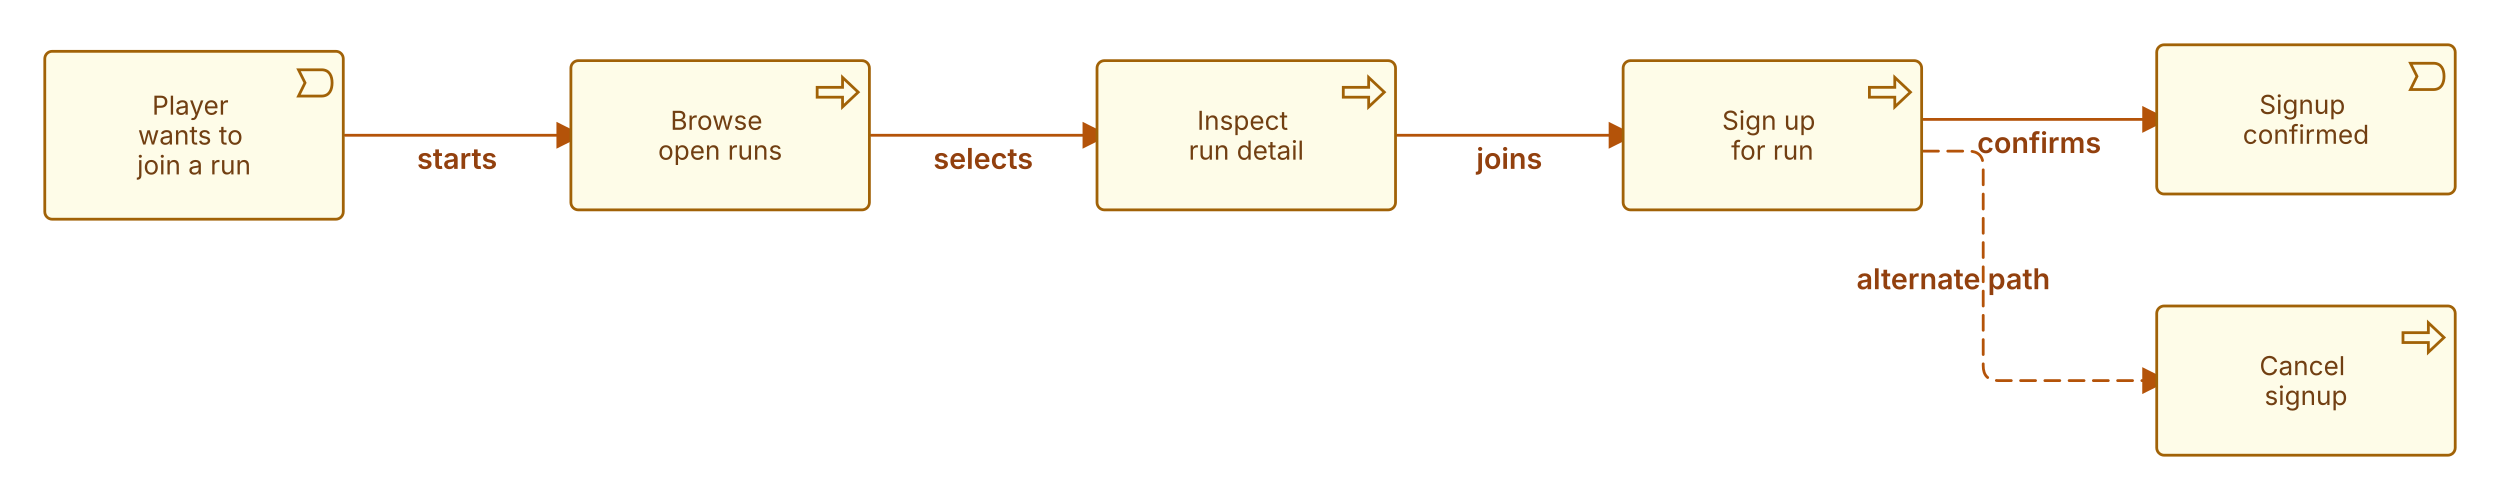
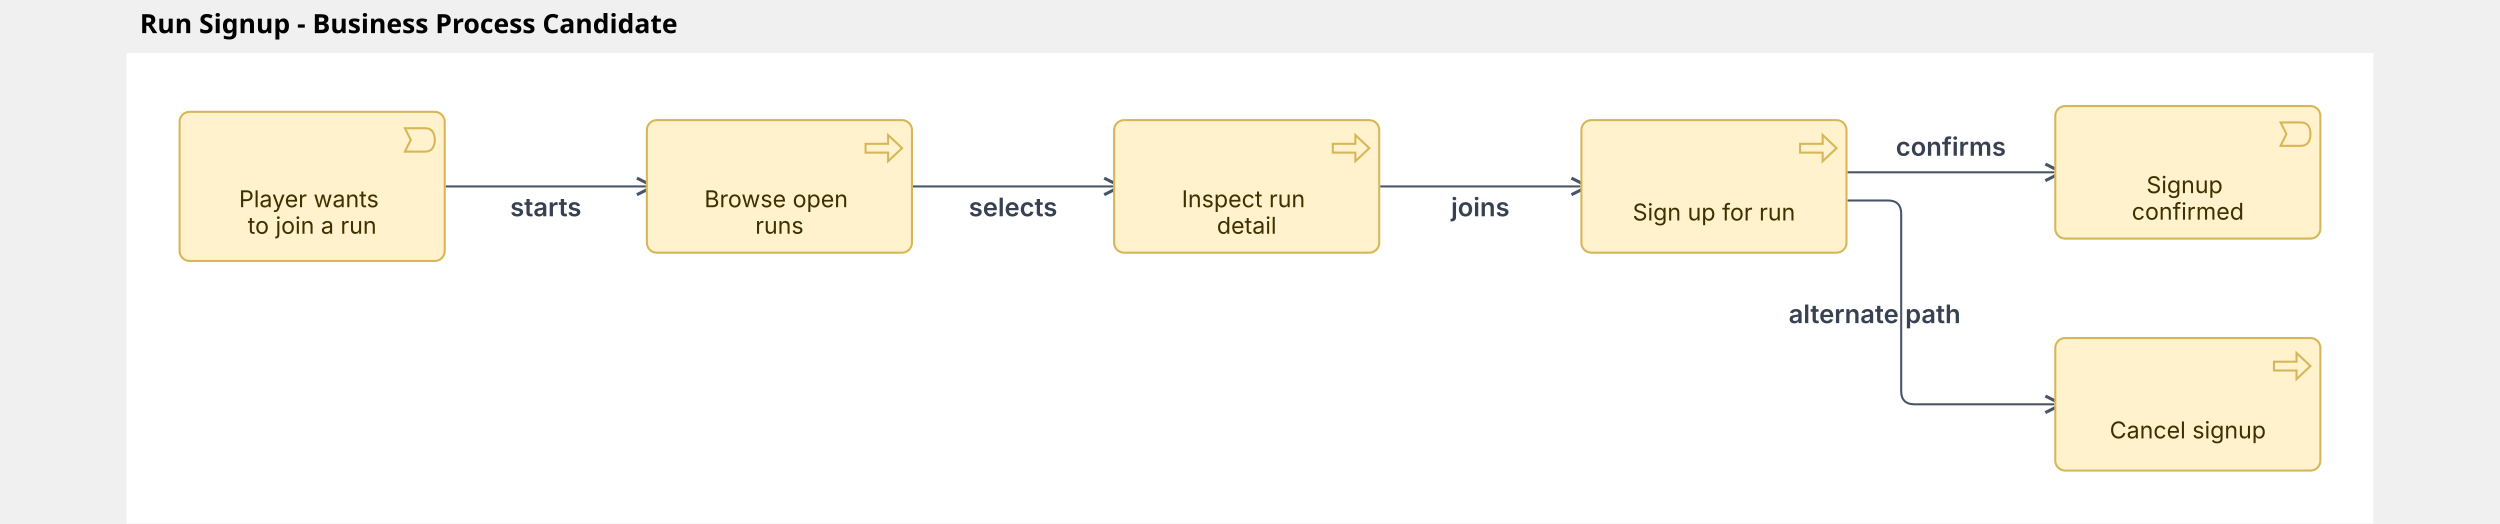
- <svg xmlns="http://www.w3.org/2000/svg" width="1340" height="268" viewBox="-12.0 -12.0 1340.0 268.0">
-   <rect x="-12.0" y="-12.0" width="1340.0" height="268.0" fill="#ffffff" />
-   <style>g.dediren-edge-highlighted &gt; path{stroke:#1f6feb;stroke-width:3;}</style>
-   <g font-family="Inter, Arial, sans-serif" font-size="14">
-     <g data-dediren-edge-id="player-event-triggers-browse" data-dediren-edge-source="player-wants-run" data-dediren-edge-target="browse-open-runs">
-       <marker id="marker-end-player-event-triggers-browse" data-dediren-edge-marker-end="filled_arrow" markerWidth="10" markerHeight="10" refX="5" refY="5" orient="auto">
-         <path d="M 1 1 L 9 5 L 1 9 Z" fill="#b45309" stroke="#b45309" stroke-width="1" />
+ <svg xmlns="http://www.w3.org/2000/svg" role="img" width="1356" height="284" viewBox="-20 -52 1356 316" data-arch-a11y="root" data-arch-a11y-viewbox="-20.0 -20.0 1356.0 284.0">
+   <text data-arch-a11y="visible-title" x="-12" y="-32" font-family="sans-serif" font-size="16" font-weight="bold">Run Signup - Business Process Candidate</text>
+   <rect x="-20.0" y="-20.0" width="1356.0" height="284.0" fill="#ffffff" />
+   <g font-family="Inter, &quot;Liberation Sans&quot;, &quot;Noto Sans&quot;, Arial, &quot;Helvetica Neue&quot;, &quot;Segoe UI&quot;, sans-serif" font-size="14">
+     <g data-dediren-edge-id="player-event-triggers-browse">
+       <marker id="marker-end-player-event-triggers-browse" data-dediren-edge-marker-end="open_arrow" markerWidth="10" markerHeight="10" refX="5" refY="5" orient="auto">
+         <path d="M 1 1 L 9 5 L 1 9" fill="none" stroke="#475569" stroke-width="1.5" />
      </marker>
-       <path d="M 173.0 60.5 L 293.0 60.5" fill="none" stroke="#b45309" stroke-width="1.5" stroke-linecap="round" stroke-linejoin="round" marker-end="url(#marker-end-player-event-triggers-browse)" />
+       <path d="M 173.0 60.5 L 293.0 60.5" fill="none" stroke="#475569" stroke-width="1.25" stroke-linecap="round" stroke-linejoin="round" marker-end="url(#marker-end-player-event-triggers-browse)" />
      <text x="233.0" y="78.5" text-anchor="middle" fill="none" font-size="15.4" font-weight="600" stroke="#ffffff" stroke-width="2">starts</text>
-       <text x="233.0" y="78.5" text-anchor="middle" fill="#92400e" font-size="15.4" font-weight="600">starts</text>
+       <text x="233.0" y="78.5" text-anchor="middle" fill="#374151" font-size="15.4" font-weight="600">starts</text>
    </g>
-     <g data-dediren-edge-id="browse-triggers-inspect" data-dediren-edge-source="browse-open-runs" data-dediren-edge-target="inspect-run-detail">
-       <marker id="marker-end-browse-triggers-inspect" data-dediren-edge-marker-end="filled_arrow" markerWidth="10" markerHeight="10" refX="5" refY="5" orient="auto">
-         <path d="M 1 1 L 9 5 L 1 9 Z" fill="#b45309" stroke="#b45309" stroke-width="1" />
+     <g data-dediren-edge-id="browse-triggers-inspect">
+       <marker id="marker-end-browse-triggers-inspect" data-dediren-edge-marker-end="open_arrow" markerWidth="10" markerHeight="10" refX="5" refY="5" orient="auto">
+         <path d="M 1 1 L 9 5 L 1 9" fill="none" stroke="#475569" stroke-width="1.5" />
      </marker>
-       <path d="M 455.0 60.5 L 575.0 60.5" fill="none" stroke="#b45309" stroke-width="1.5" stroke-linecap="round" stroke-linejoin="round" marker-end="url(#marker-end-browse-triggers-inspect)" />
+       <path d="M 455.0 60.5 L 575.0 60.5" fill="none" stroke="#475569" stroke-width="1.25" stroke-linecap="round" stroke-linejoin="round" marker-end="url(#marker-end-browse-triggers-inspect)" />
      <text x="515.0" y="78.5" text-anchor="middle" fill="none" font-size="15.4" font-weight="600" stroke="#ffffff" stroke-width="2">selects</text>
-       <text x="515.0" y="78.5" text-anchor="middle" fill="#92400e" font-size="15.4" font-weight="600">selects</text>
+       <text x="515.0" y="78.5" text-anchor="middle" fill="#374151" font-size="15.4" font-weight="600">selects</text>
    </g>
-     <g data-dediren-edge-id="inspect-triggers-signup" data-dediren-edge-source="inspect-run-detail" data-dediren-edge-target="sign-up-for-run">
-       <marker id="marker-end-inspect-triggers-signup" data-dediren-edge-marker-end="filled_arrow" markerWidth="10" markerHeight="10" refX="5" refY="5" orient="auto">
-         <path d="M 1 1 L 9 5 L 1 9 Z" fill="#b45309" stroke="#b45309" stroke-width="1" />
+     <g data-dediren-edge-id="inspect-triggers-signup">
+       <marker id="marker-end-inspect-triggers-signup" data-dediren-edge-marker-end="open_arrow" markerWidth="10" markerHeight="10" refX="5" refY="5" orient="auto">
+         <path d="M 1 1 L 9 5 L 1 9" fill="none" stroke="#475569" stroke-width="1.5" />
      </marker>
-       <path d="M 737.0 60.5 L 857.0 60.5" fill="none" stroke="#b45309" stroke-width="1.5" stroke-linecap="round" stroke-linejoin="round" marker-end="url(#marker-end-inspect-triggers-signup)" />
+       <path d="M 737.0 60.5 L 857.0 60.5" fill="none" stroke="#475569" stroke-width="1.25" stroke-linecap="round" stroke-linejoin="round" marker-end="url(#marker-end-inspect-triggers-signup)" />
      <text x="797.0" y="78.5" text-anchor="middle" fill="none" font-size="15.4" font-weight="600" stroke="#ffffff" stroke-width="2">joins</text>
-       <text x="797.0" y="78.5" text-anchor="middle" fill="#92400e" font-size="15.4" font-weight="600">joins</text>
+       <text x="797.0" y="78.5" text-anchor="middle" fill="#374151" font-size="15.4" font-weight="600">joins</text>
    </g>
-     <g data-dediren-edge-id="signup-triggers-confirmed" data-dediren-edge-source="sign-up-for-run" data-dediren-edge-target="signup-confirmed">
-       <marker id="marker-end-signup-triggers-confirmed" data-dediren-edge-marker-end="filled_arrow" markerWidth="10" markerHeight="10" refX="5" refY="5" orient="auto">
-         <path d="M 1 1 L 9 5 L 1 9 Z" fill="#b45309" stroke="#b45309" stroke-width="1" />
+     <g data-dediren-edge-id="signup-triggers-confirmed">
+       <marker id="marker-end-signup-triggers-confirmed" data-dediren-edge-marker-end="open_arrow" markerWidth="10" markerHeight="10" refX="5" refY="5" orient="auto">
+         <path d="M 1 1 L 9 5 L 1 9" fill="none" stroke="#475569" stroke-width="1.5" />
      </marker>
-       <path d="M 1019.0 52.0 L 1143.0 52.0" fill="none" stroke="#b45309" stroke-width="1.5" stroke-linecap="round" stroke-linejoin="round" marker-end="url(#marker-end-signup-triggers-confirmed)" />
-       <text x="1081.0" y="70.0" text-anchor="middle" fill="none" font-size="15.4" font-weight="600" stroke="#ffffff" stroke-width="2">confirms</text>
-       <text x="1081.0" y="70.0" text-anchor="middle" fill="#92400e" font-size="15.4" font-weight="600">confirms</text>
+       <path d="M 1019.0 52.0 L 1143.0 52.0" fill="none" stroke="#475569" stroke-width="1.25" stroke-linecap="round" stroke-linejoin="round" marker-end="url(#marker-end-signup-triggers-confirmed)" />
+       <text x="1081.0" y="42.0" text-anchor="middle" fill="none" font-size="15.4" font-weight="600" stroke="#ffffff" stroke-width="2">confirms</text>
+       <text x="1081.0" y="42.0" text-anchor="middle" fill="#374151" font-size="15.4" font-weight="600">confirms</text>
    </g>
-     <g data-dediren-edge-id="signup-flows-to-cancel" data-dediren-edge-source="sign-up-for-run" data-dediren-edge-target="cancel-signup">
-       <marker id="marker-end-signup-flows-to-cancel" data-dediren-edge-marker-end="filled_arrow" markerWidth="10" markerHeight="10" refX="5" refY="5" orient="auto">
-         <path d="M 1 1 L 9 5 L 1 9 Z" fill="#b45309" stroke="#b45309" stroke-width="1" />
+     <g data-dediren-edge-id="signup-flows-to-cancel">
+       <marker id="marker-end-signup-flows-to-cancel" data-dediren-edge-marker-end="open_arrow" markerWidth="10" markerHeight="10" refX="5" refY="5" orient="auto">
+         <path d="M 1 1 L 9 5 L 1 9" fill="none" stroke="#475569" stroke-width="1.5" />
      </marker>
-       <path d="M 1019.0 69.0 L 1043.0 69.0 Q 1051.0 69.0 1051.0 77.0 L 1051.0 184.0 Q 1051.0 192.0 1059.0 192.0 L 1143.0 192.0" fill="none" stroke="#b45309" stroke-width="1.5" stroke-linecap="round" stroke-linejoin="round" stroke-dasharray="8 5" marker-end="url(#marker-end-signup-flows-to-cancel)" />
+       <path d="M 1019.0 69.0 L 1043.0 69.0 Q 1051.0 69.0 1051.0 77.0 L 1051.0 184.0 Q 1051.0 192.0 1059.0 192.0 L 1143.0 192.0" fill="none" stroke="#475569" stroke-width="1.25" stroke-linecap="round" stroke-linejoin="round" marker-end="url(#marker-end-signup-flows-to-cancel)" />
      <text x="1035.0" y="143.0" text-anchor="middle" fill="none" font-size="15.4" font-weight="600" stroke="#ffffff" stroke-width="2">alternate path</text>
-       <text x="1035.0" y="143.0" text-anchor="middle" fill="#92400e" font-size="15.4" font-weight="600">alternate path</text>
+       <text x="1035.0" y="143.0" text-anchor="middle" fill="#374151" font-size="15.4" font-weight="600">alternate path</text>
    </g>
    <g data-dediren-node-id="player-wants-run">
-       <rect data-dediren-node-shape="archimate_rounded_rectangle" x="12.0" y="15.5" width="160.0" height="90.0" rx="4" fill="#fefce8" stroke="#a16207" stroke-width="1.5" />
+       <rect data-dediren-node-shape="archimate_rounded_rectangle" x="12.0" y="15.5" width="160.0" height="90.0" rx="6" fill="#fff2cc" stroke="#d6b656" stroke-width="1.25" />
      <g data-dediren-node-decorator="archimate_business_event" data-dediren-icon-kind="event" data-dediren-icon-size="22">
-         <path data-dediren-icon-part="event-pill" d="M 148.0 25.4 L 160.3 25.4 C 164.7 25.4, 166.0 28.9, 166.0 32.4 C 166.0 35.9, 164.7 39.5, 160.3 39.5 L 148.0 39.5 L 151.5 32.4 L 148.0 25.4 Z" fill="#fefce8" stroke="#a16207" stroke-width="1.5" />
+         <path data-dediren-icon-part="event-pill" d="M 148.0 25.4 L 160.3 25.4 C 164.7 25.4, 166.0 28.9, 166.0 32.4 C 166.0 35.9, 164.7 39.5, 160.3 39.5 L 148.0 39.5 L 151.5 32.4 L 148.0 25.4 Z" fill="#fff2cc" stroke="#d6b656" stroke-width="1.25" />
      </g>
-       <text x="92.0" y="44.4" text-anchor="middle" dominant-baseline="middle" fill="#713f12" font-size="14.0">
-         <tspan x="92.0" dy="0">Player</tspan>
-         <tspan x="92.0" dy="16.0">wants to</tspan>
-         <tspan x="92.0" dy="16.0">join a run</tspan>
+       <text x="92.0" y="68.0" text-anchor="middle" dominant-baseline="middle" fill="#3f3000" font-size="14.0">
+         <tspan x="92.0" dy="0" textLength="80.1" lengthAdjust="spacing">Player wants</tspan>
+         <tspan x="92.0" dy="16.0" textLength="73.1" lengthAdjust="spacing">to join a run</tspan>
      </text>
    </g>
    <g data-dediren-node-id="browse-open-runs">
-       <rect data-dediren-node-shape="archimate_rounded_rectangle" x="294.0" y="20.5" width="160.0" height="80.0" rx="4" fill="#fefce8" stroke="#a16207" stroke-width="1.5" />
+       <rect data-dediren-node-shape="archimate_rounded_rectangle" x="294.0" y="20.5" width="160.0" height="80.0" rx="6" fill="#fff2cc" stroke="#d6b656" stroke-width="1.25" />
      <g data-dediren-node-decorator="archimate_business_process" data-dediren-icon-kind="process" data-dediren-icon-size="22">
-         <path data-dediren-icon-part="process-arrow" d="M 426.0 34.8 L 439.6 34.8 L 439.6 29.5 L 448.0 37.4 L 439.6 45.3 L 439.6 40.1 L 426.0 40.1 Z" fill="#fefce8" stroke="#a16207" stroke-width="1.5" />
+         <path data-dediren-icon-part="process-arrow" d="M 426.0 34.8 L 439.6 34.8 L 439.6 29.5 L 448.0 37.4 L 439.6 45.3 L 439.6 40.1 L 426.0 40.1 Z" fill="#fff2cc" stroke="#d6b656" stroke-width="1.25" />
      </g>
-       <text x="374.0" y="52.5" text-anchor="middle" dominant-baseline="middle" fill="#713f12" font-size="14.0">
-         <tspan x="374.0" dy="0">Browse</tspan>
-         <tspan x="374.0" dy="16.0">open runs</tspan>
+       <text x="374.0" y="68.0" text-anchor="middle" dominant-baseline="middle" fill="#3f3000" font-size="14.0">
+         <tspan x="374.0" dy="0" textLength="81.7" lengthAdjust="spacing">Browse open</tspan>
+         <tspan x="374.0" dy="16.0" textLength="27.2" lengthAdjust="spacing">runs</tspan>
      </text>
    </g>
    <g data-dediren-node-id="inspect-run-detail">
-       <rect data-dediren-node-shape="archimate_rounded_rectangle" x="576.0" y="20.5" width="160.0" height="80.0" rx="4" fill="#fefce8" stroke="#a16207" stroke-width="1.5" />
+       <rect data-dediren-node-shape="archimate_rounded_rectangle" x="576.0" y="20.5" width="160.0" height="80.0" rx="6" fill="#fff2cc" stroke="#d6b656" stroke-width="1.25" />
      <g data-dediren-node-decorator="archimate_business_process" data-dediren-icon-kind="process" data-dediren-icon-size="22">
-         <path data-dediren-icon-part="process-arrow" d="M 708.0 34.8 L 721.6 34.8 L 721.6 29.5 L 730.0 37.4 L 721.6 45.3 L 721.6 40.1 L 708.0 40.1 Z" fill="#fefce8" stroke="#a16207" stroke-width="1.5" />
+         <path data-dediren-icon-part="process-arrow" d="M 708.0 34.8 L 721.6 34.8 L 721.6 29.5 L 730.0 37.4 L 721.6 45.3 L 721.6 40.1 L 708.0 40.1 Z" fill="#fff2cc" stroke="#d6b656" stroke-width="1.25" />
      </g>
-       <text x="656.0" y="52.5" text-anchor="middle" dominant-baseline="middle" fill="#713f12" font-size="14.0">
-         <tspan x="656.0" dy="0">Inspect</tspan>
-         <tspan x="656.0" dy="16.0">run detail</tspan>
+       <text x="656.0" y="68.0" text-anchor="middle" dominant-baseline="middle" fill="#3f3000" font-size="14.0">
+         <tspan x="656.0" dy="0" textLength="69.2" lengthAdjust="spacing">Inspect run</tspan>
+         <tspan x="656.0" dy="16.0" textLength="33.4" lengthAdjust="spacing">detail</tspan>
      </text>
    </g>
    <g data-dediren-node-id="sign-up-for-run">
-       <rect data-dediren-node-shape="archimate_rounded_rectangle" x="858.0" y="20.5" width="160.0" height="80.0" rx="4" fill="#fefce8" stroke="#a16207" stroke-width="1.5" />
+       <rect data-dediren-node-shape="archimate_rounded_rectangle" x="858.0" y="20.5" width="160.0" height="80.0" rx="6" fill="#fff2cc" stroke="#d6b656" stroke-width="1.25" />
      <g data-dediren-node-decorator="archimate_business_process" data-dediren-icon-kind="process" data-dediren-icon-size="22">
-         <path data-dediren-icon-part="process-arrow" d="M 990.0 34.8 L 1003.6 34.8 L 1003.6 29.5 L 1012.0 37.4 L 1003.6 45.3 L 1003.6 40.1 L 990.0 40.1 Z" fill="#fefce8" stroke="#a16207" stroke-width="1.5" />
+         <path data-dediren-icon-part="process-arrow" d="M 990.0 34.8 L 1003.6 34.8 L 1003.6 29.5 L 1012.0 37.4 L 1003.6 45.3 L 1003.6 40.1 L 990.0 40.1 Z" fill="#fff2cc" stroke="#d6b656" stroke-width="1.25" />
      </g>
-       <text x="938.0" y="52.5" text-anchor="middle" dominant-baseline="middle" fill="#713f12" font-size="14.0">
-         <tspan x="938.0" dy="0">Sign up</tspan>
-         <tspan x="938.0" dy="16.0">for run</tspan>
-       </text>
+       <text x="938.0" y="76.0" text-anchor="middle" dominant-baseline="middle" fill="#3f3000" font-size="14.0" textLength="91.8" lengthAdjust="spacing">Sign up for run</text>
    </g>
    <g data-dediren-node-id="cancel-signup">
-       <rect data-dediren-node-shape="archimate_rounded_rectangle" x="1144.0" y="152.0" width="160.0" height="80.0" rx="4" fill="#fefce8" stroke="#a16207" stroke-width="1.5" />
+       <rect data-dediren-node-shape="archimate_rounded_rectangle" x="1144.0" y="152.0" width="160.0" height="80.0" rx="6" fill="#fff2cc" stroke="#d6b656" stroke-width="1.25" />
      <g data-dediren-node-decorator="archimate_business_process" data-dediren-icon-kind="process" data-dediren-icon-size="22">
-         <path data-dediren-icon-part="process-arrow" d="M 1276.0 166.3 L 1289.6 166.3 L 1289.6 161.0 L 1298.0 168.9 L 1289.6 176.8 L 1289.6 171.6 L 1276.0 171.6 Z" fill="#fefce8" stroke="#a16207" stroke-width="1.5" />
+         <path data-dediren-icon-part="process-arrow" d="M 1276.0 166.3 L 1289.6 166.3 L 1289.6 161.0 L 1298.0 168.9 L 1289.6 176.8 L 1289.6 171.6 L 1276.0 171.6 Z" fill="#fff2cc" stroke="#d6b656" stroke-width="1.25" />
      </g>
-       <text x="1224.0" y="184.0" text-anchor="middle" dominant-baseline="middle" fill="#713f12" font-size="14.0">
-         <tspan x="1224.0" dy="0">Cancel</tspan>
-         <tspan x="1224.0" dy="16.0">signup</tspan>
-       </text>
+       <text x="1224.0" y="207.5" text-anchor="middle" dominant-baseline="middle" fill="#3f3000" font-size="14.0" textLength="88.7" lengthAdjust="spacing">Cancel signup</text>
    </g>
    <g data-dediren-node-id="signup-confirmed">
-       <rect data-dediren-node-shape="archimate_rounded_rectangle" x="1144.0" y="12.0" width="160.0" height="80.0" rx="4" fill="#fefce8" stroke="#a16207" stroke-width="1.5" />
+       <rect data-dediren-node-shape="archimate_rounded_rectangle" x="1144.0" y="12.0" width="160.0" height="80.0" rx="6" fill="#fff2cc" stroke="#d6b656" stroke-width="1.25" />
      <g data-dediren-node-decorator="archimate_business_event" data-dediren-icon-kind="event" data-dediren-icon-size="22">
-         <path data-dediren-icon-part="event-pill" d="M 1280.0 21.9 L 1292.3 21.9 C 1296.7 21.9, 1298.0 25.4, 1298.0 28.9 C 1298.0 32.4, 1296.7 36.0, 1292.3 36.0 L 1280.0 36.0 L 1283.5 28.9 L 1280.0 21.9 Z" fill="#fefce8" stroke="#a16207" stroke-width="1.5" />
+         <path data-dediren-icon-part="event-pill" d="M 1280.0 21.9 L 1292.3 21.9 C 1296.7 21.9, 1298.0 25.4, 1298.0 28.9 C 1298.0 32.4, 1296.7 36.0, 1292.3 36.0 L 1280.0 36.0 L 1283.5 28.9 L 1280.0 21.9 Z" fill="#fff2cc" stroke="#d6b656" stroke-width="1.25" />
      </g>
-       <text x="1224.0" y="44.0" text-anchor="middle" dominant-baseline="middle" fill="#713f12" font-size="14.0">
-         <tspan x="1224.0" dy="0">Signup</tspan>
-         <tspan x="1224.0" dy="16.0">confirmed</tspan>
+       <text x="1224.0" y="59.5" text-anchor="middle" dominant-baseline="middle" fill="#3f3000" font-size="14.0">
+         <tspan x="1224.0" dy="0" textLength="43.5" lengthAdjust="spacing">Signup</tspan>
+         <tspan x="1224.0" dy="16.0" textLength="61.4" lengthAdjust="spacing">confirmed</tspan>
      </text>
    </g>
  </g>
</svg>
